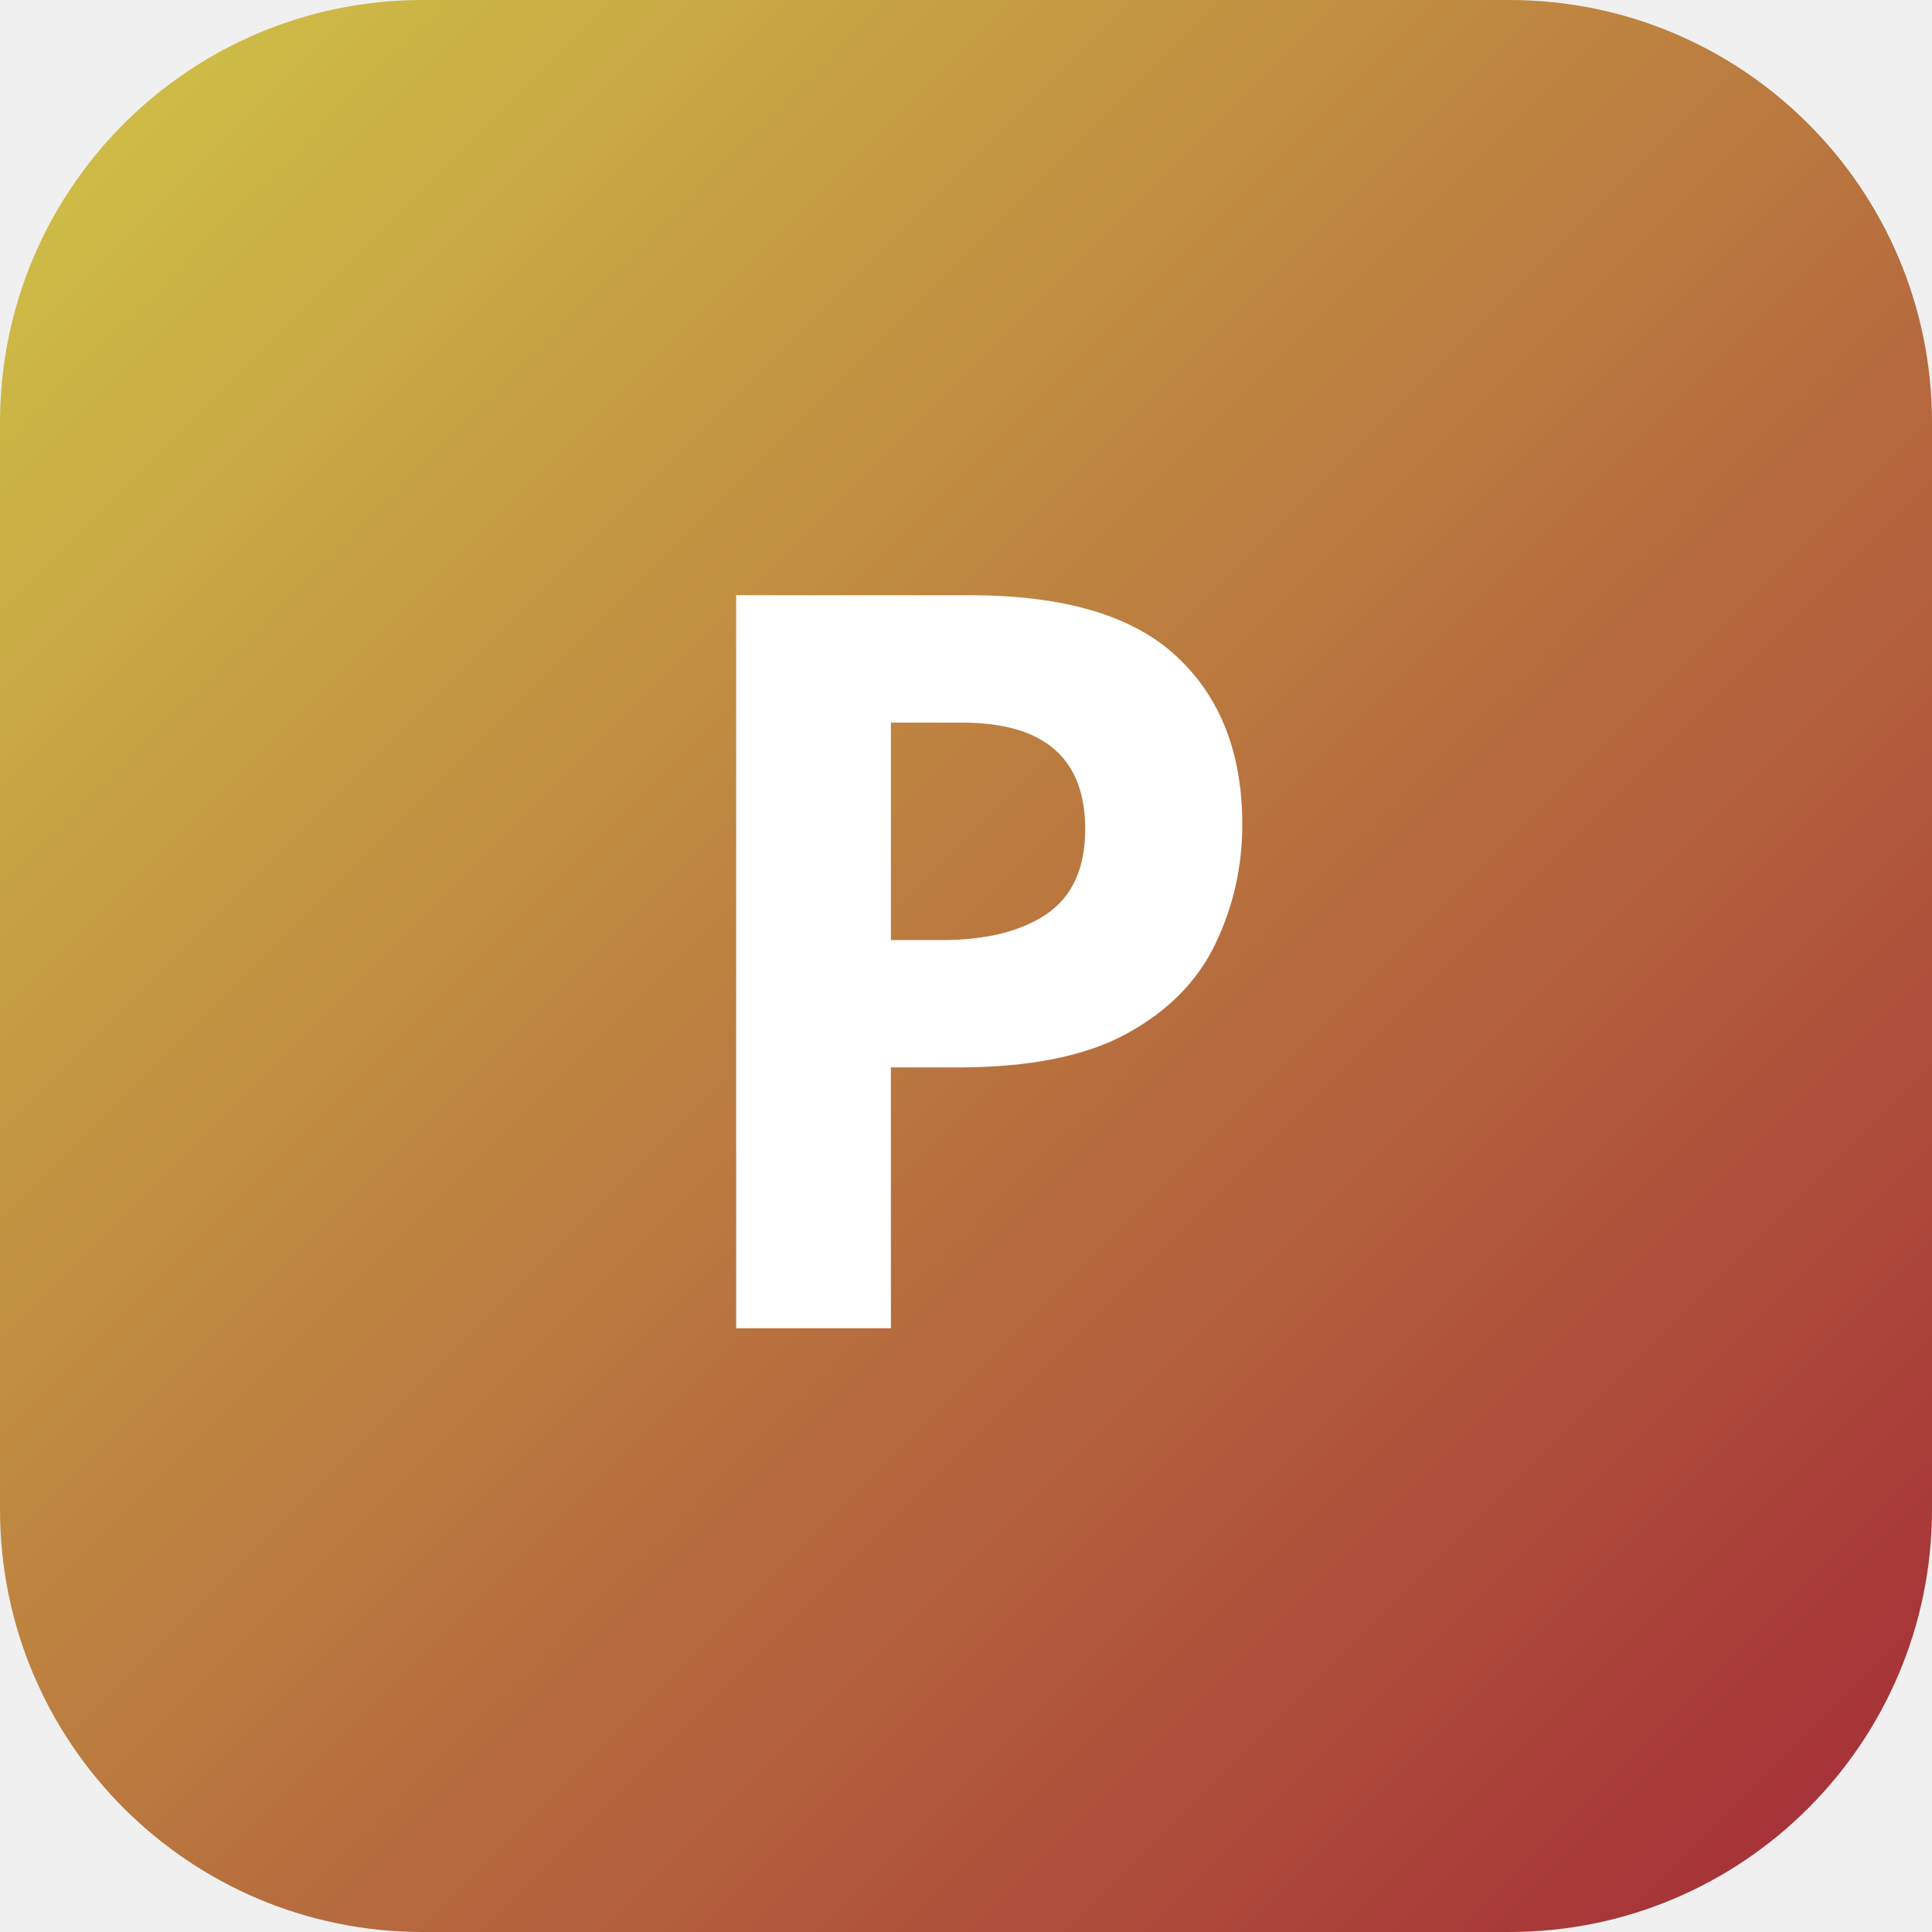
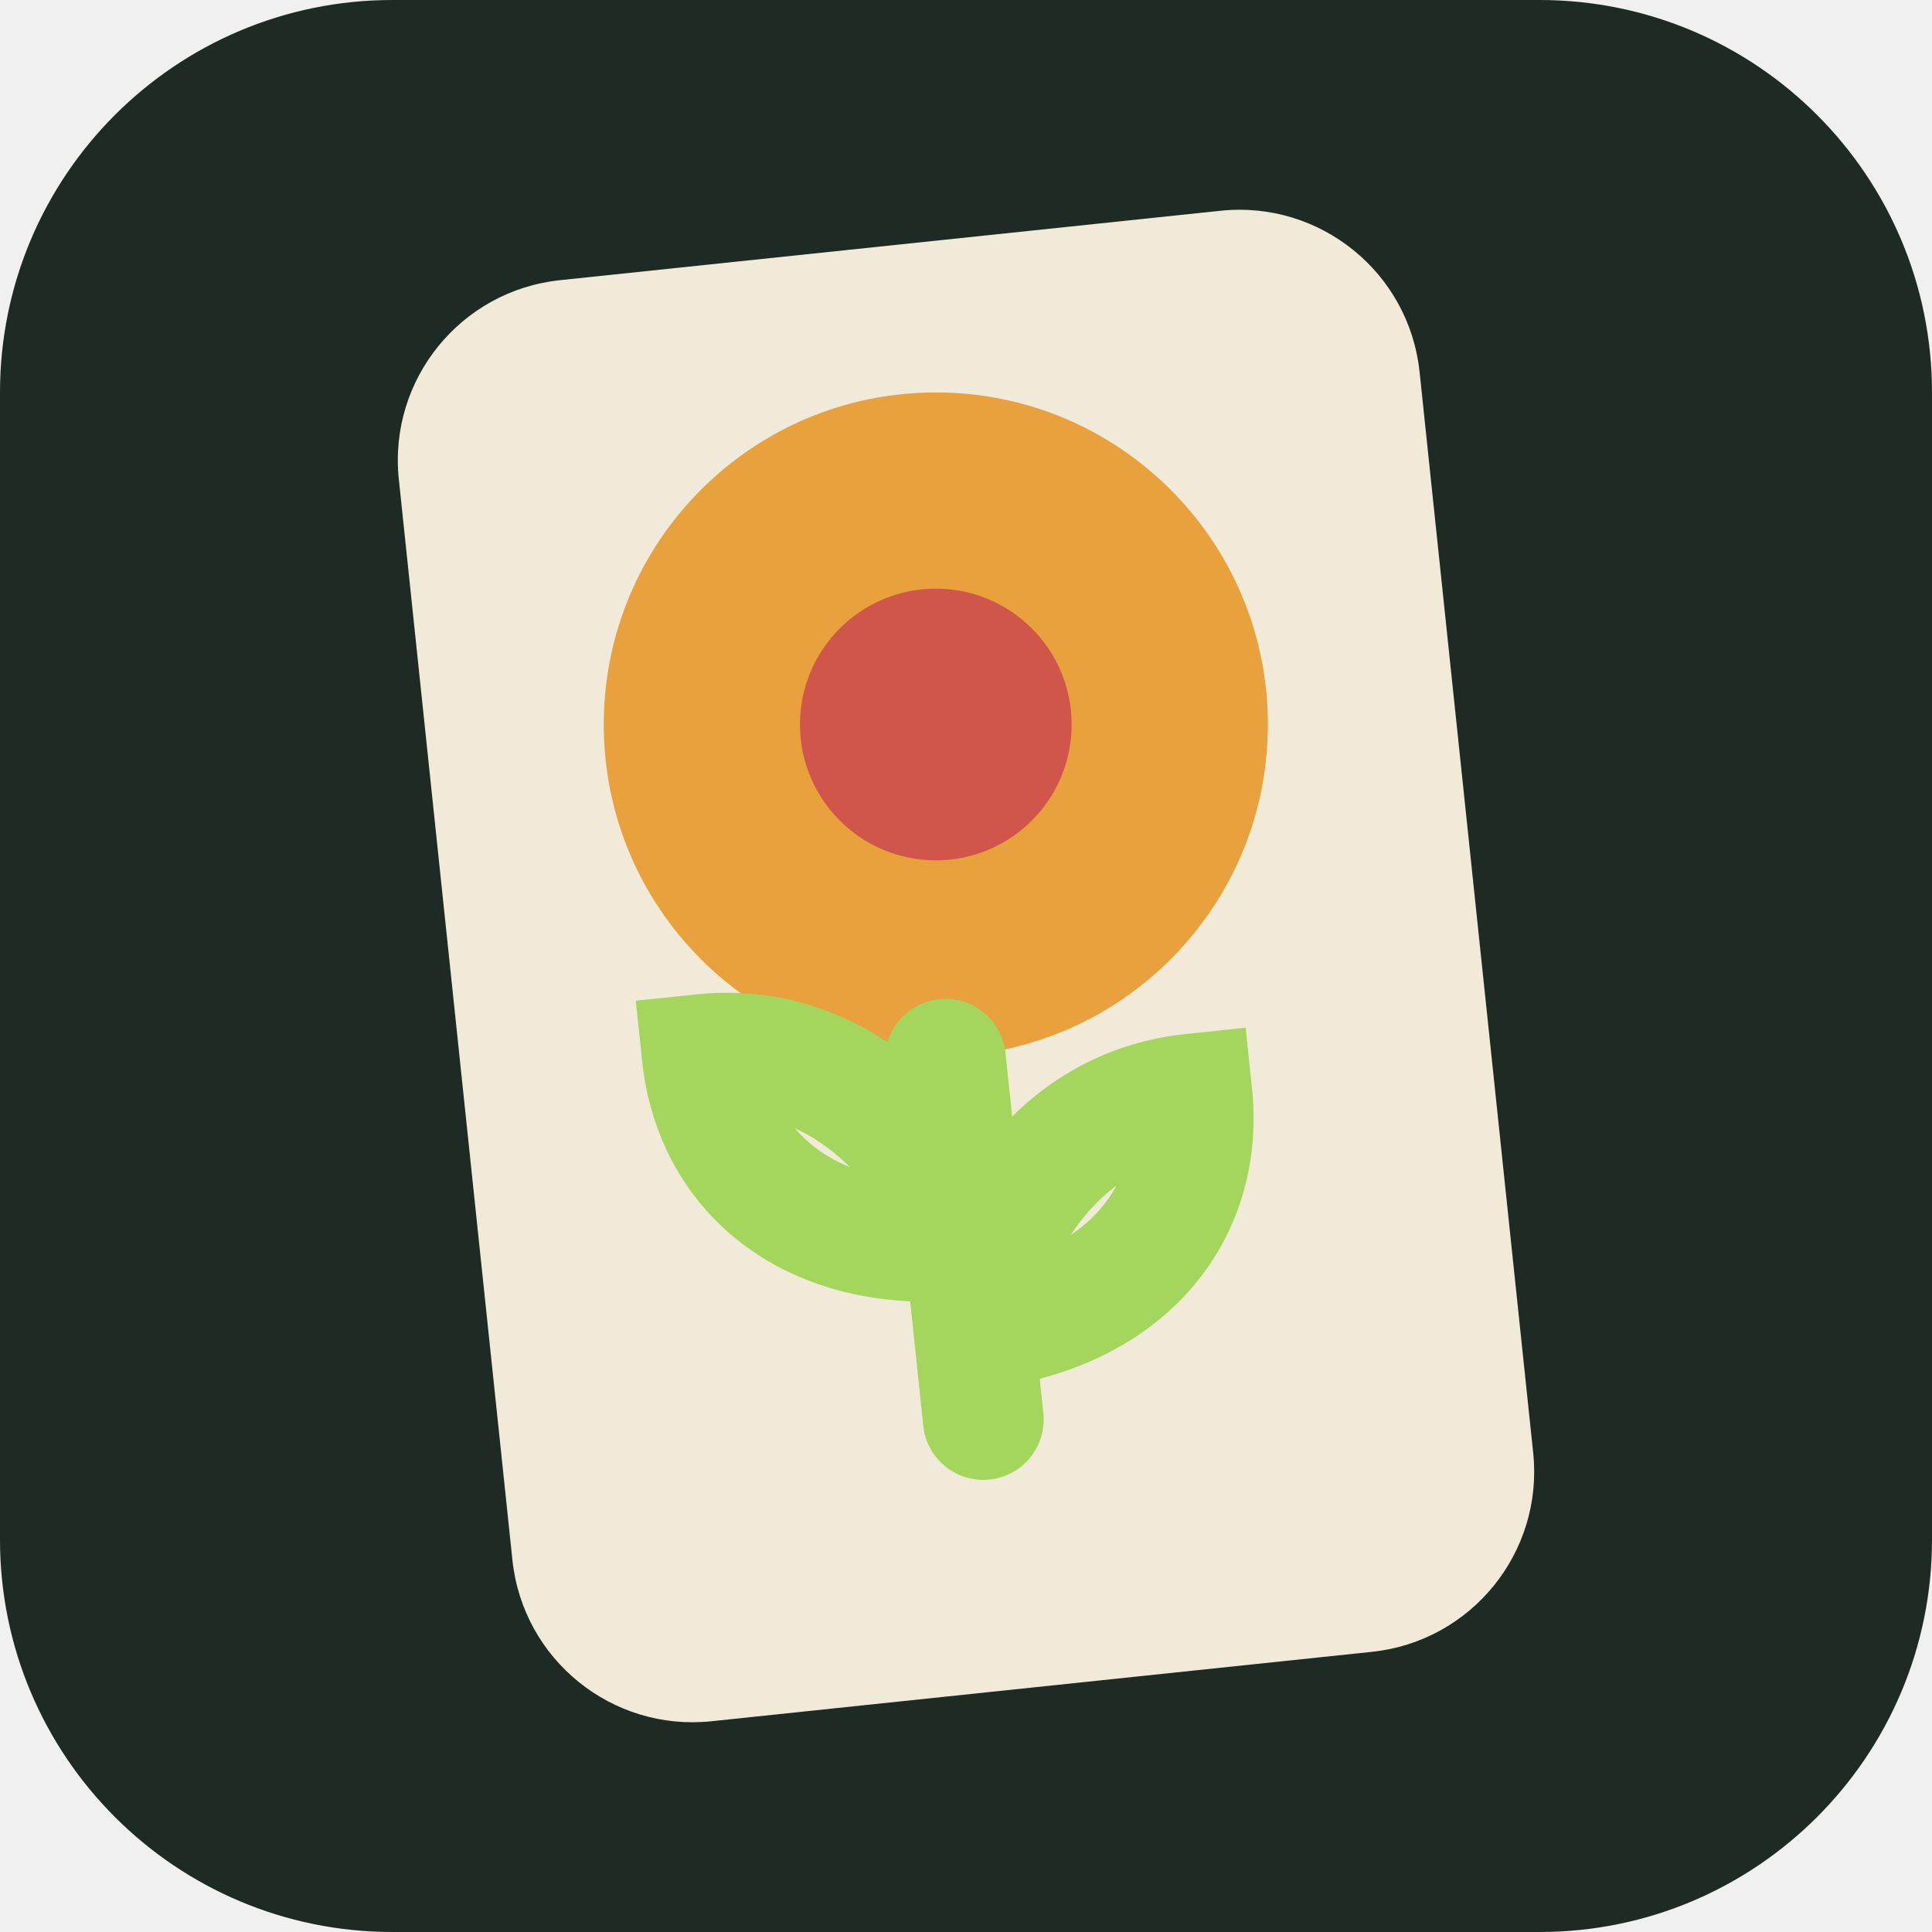
<svg xmlns="http://www.w3.org/2000/svg" viewBox="0 0 64 64">
-   <defs>
-     <linearGradient id="g" x1="0" y1="0" x2="1" y2="1">
-       <stop offset="0" stop-color="hsl(55 60% 55%)" />
-       <stop offset="1" stop-color="hsl(353 60% 40%)" />
-     </linearGradient>
-   </defs>
-   <rect width="64" height="64" rx="14" fill="url(#g)" />
-   <text x="32" y="44" font-size="34" text-anchor="middle" fill="#ffffff" font-family="Verdana,sans-serif" font-weight="bold">P</text>
+   <rect width="64" height="64" rx="13" fill="#1d2b24" />
+   <rect x="15" y="8" width="34" height="48" rx="6" fill="#f2ead8" transform="rotate(-6 32 32)" />
+   <circle cx="31" cy="24" r="11" fill="#e8a13c" />
+   <circle cx="31" cy="24" r="4.5" fill="#d0564b" />
+   <path d="M31 35 L31 47 M31 41 C26 41 23 38 23 34 C27 34 30 37 31 41 M31 44 C36 44 39 41 39 37 C35 37 32 40 31 44" stroke="#a4d65e" stroke-width="4" stroke-linecap="round" fill="none" transform="rotate(-6 32 32)" />
</svg>
